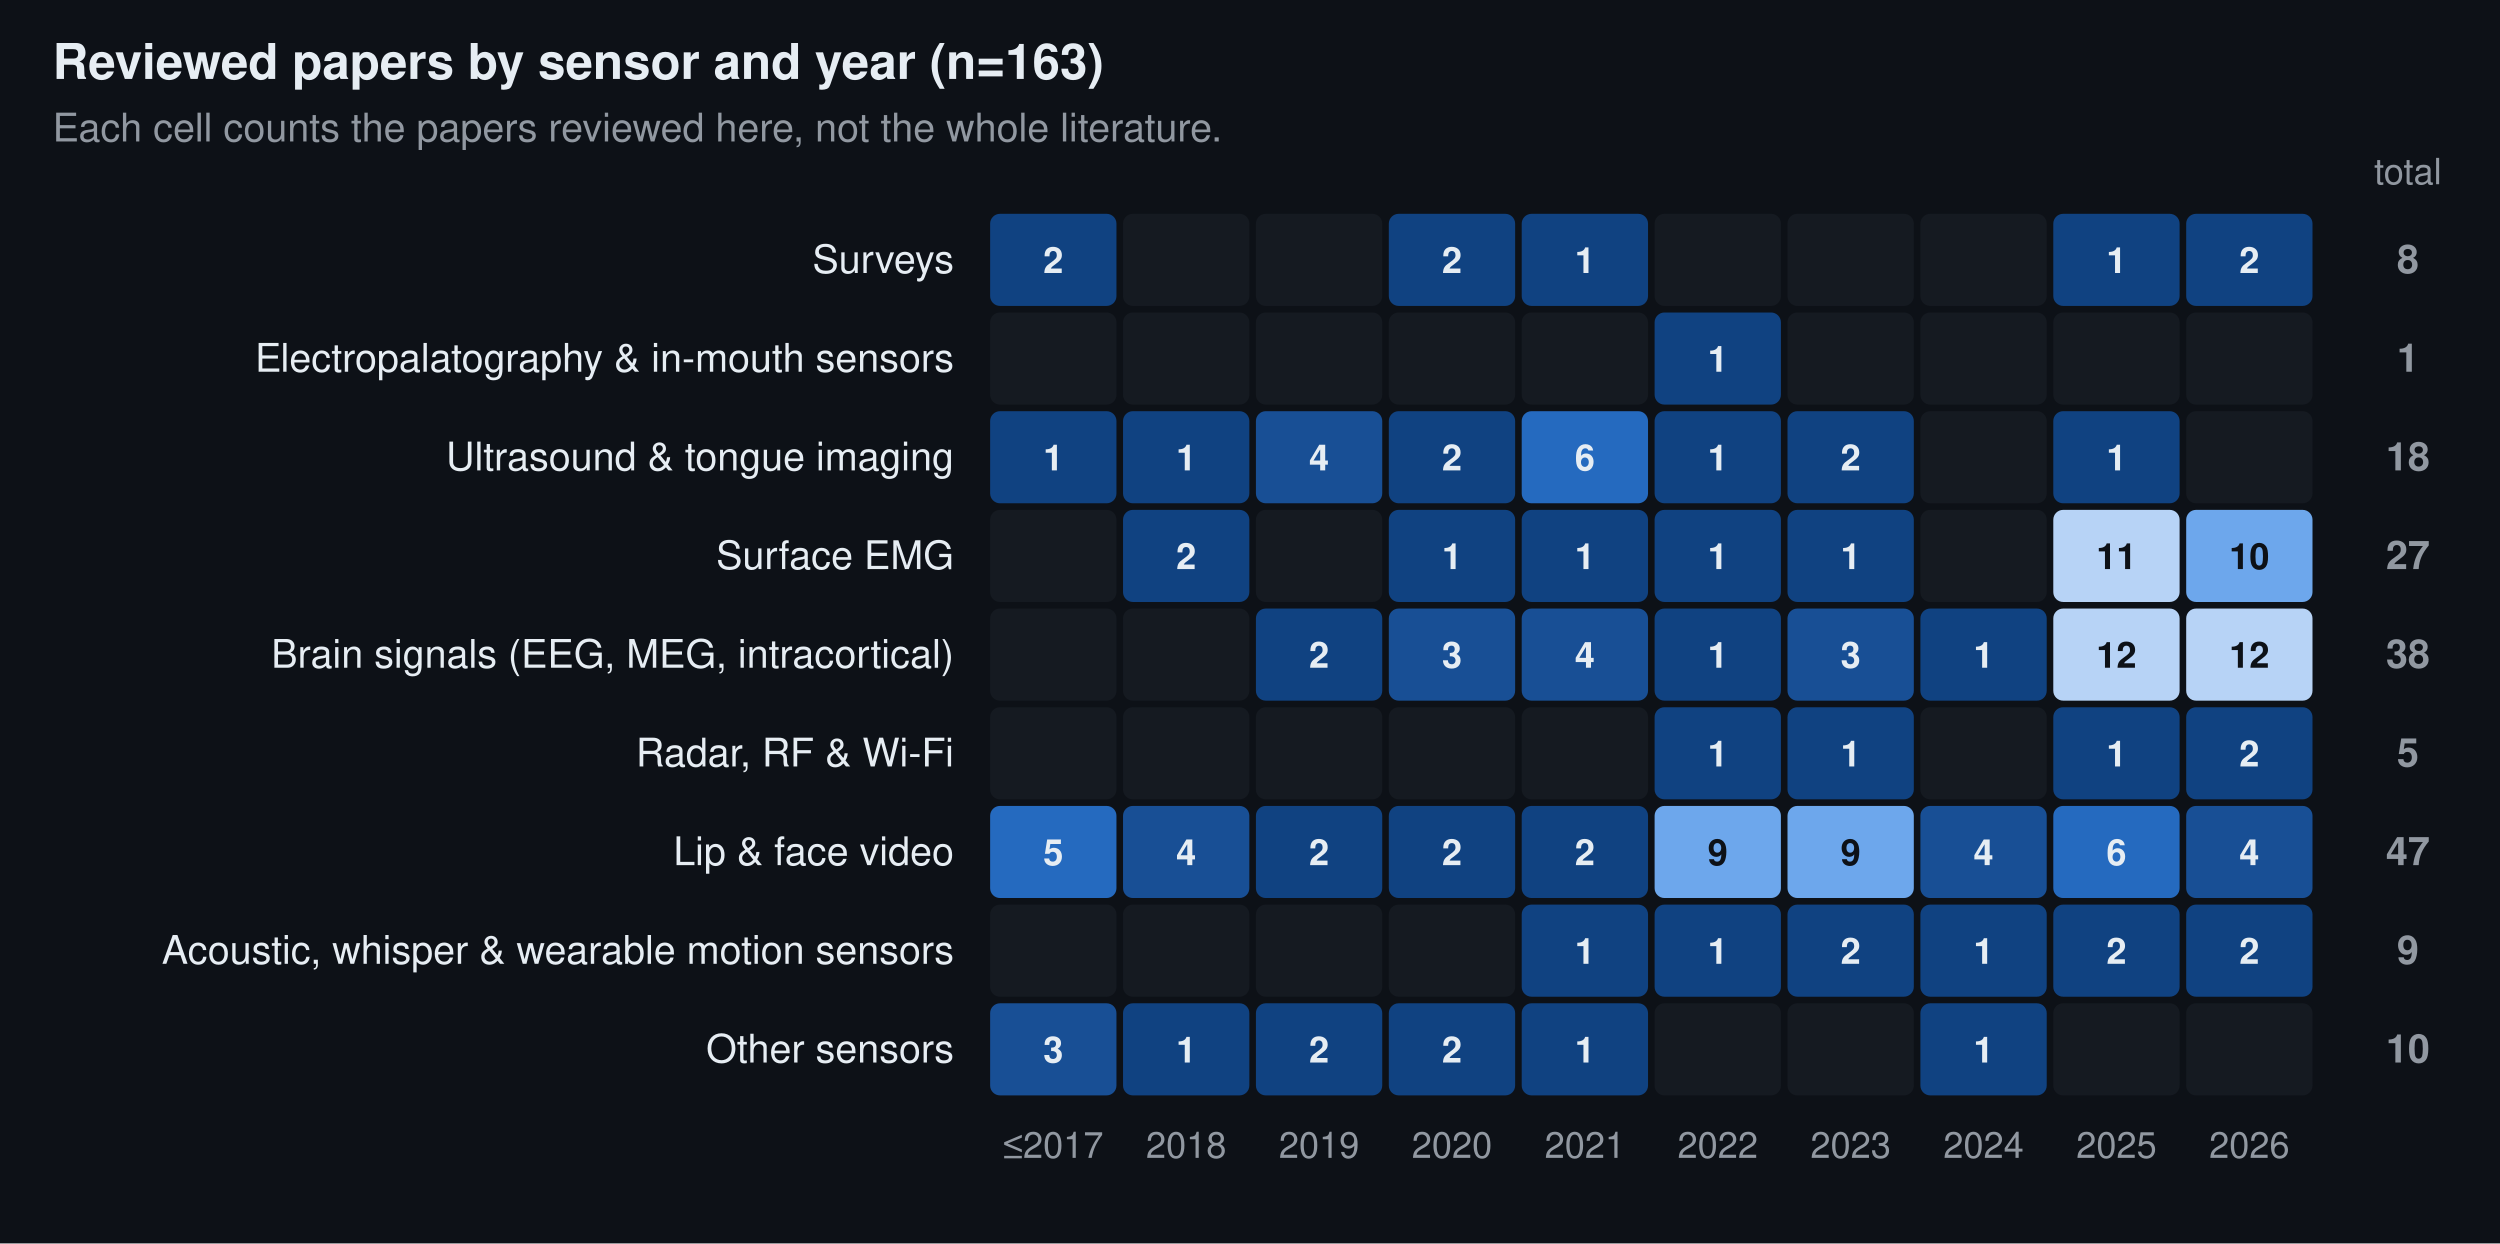
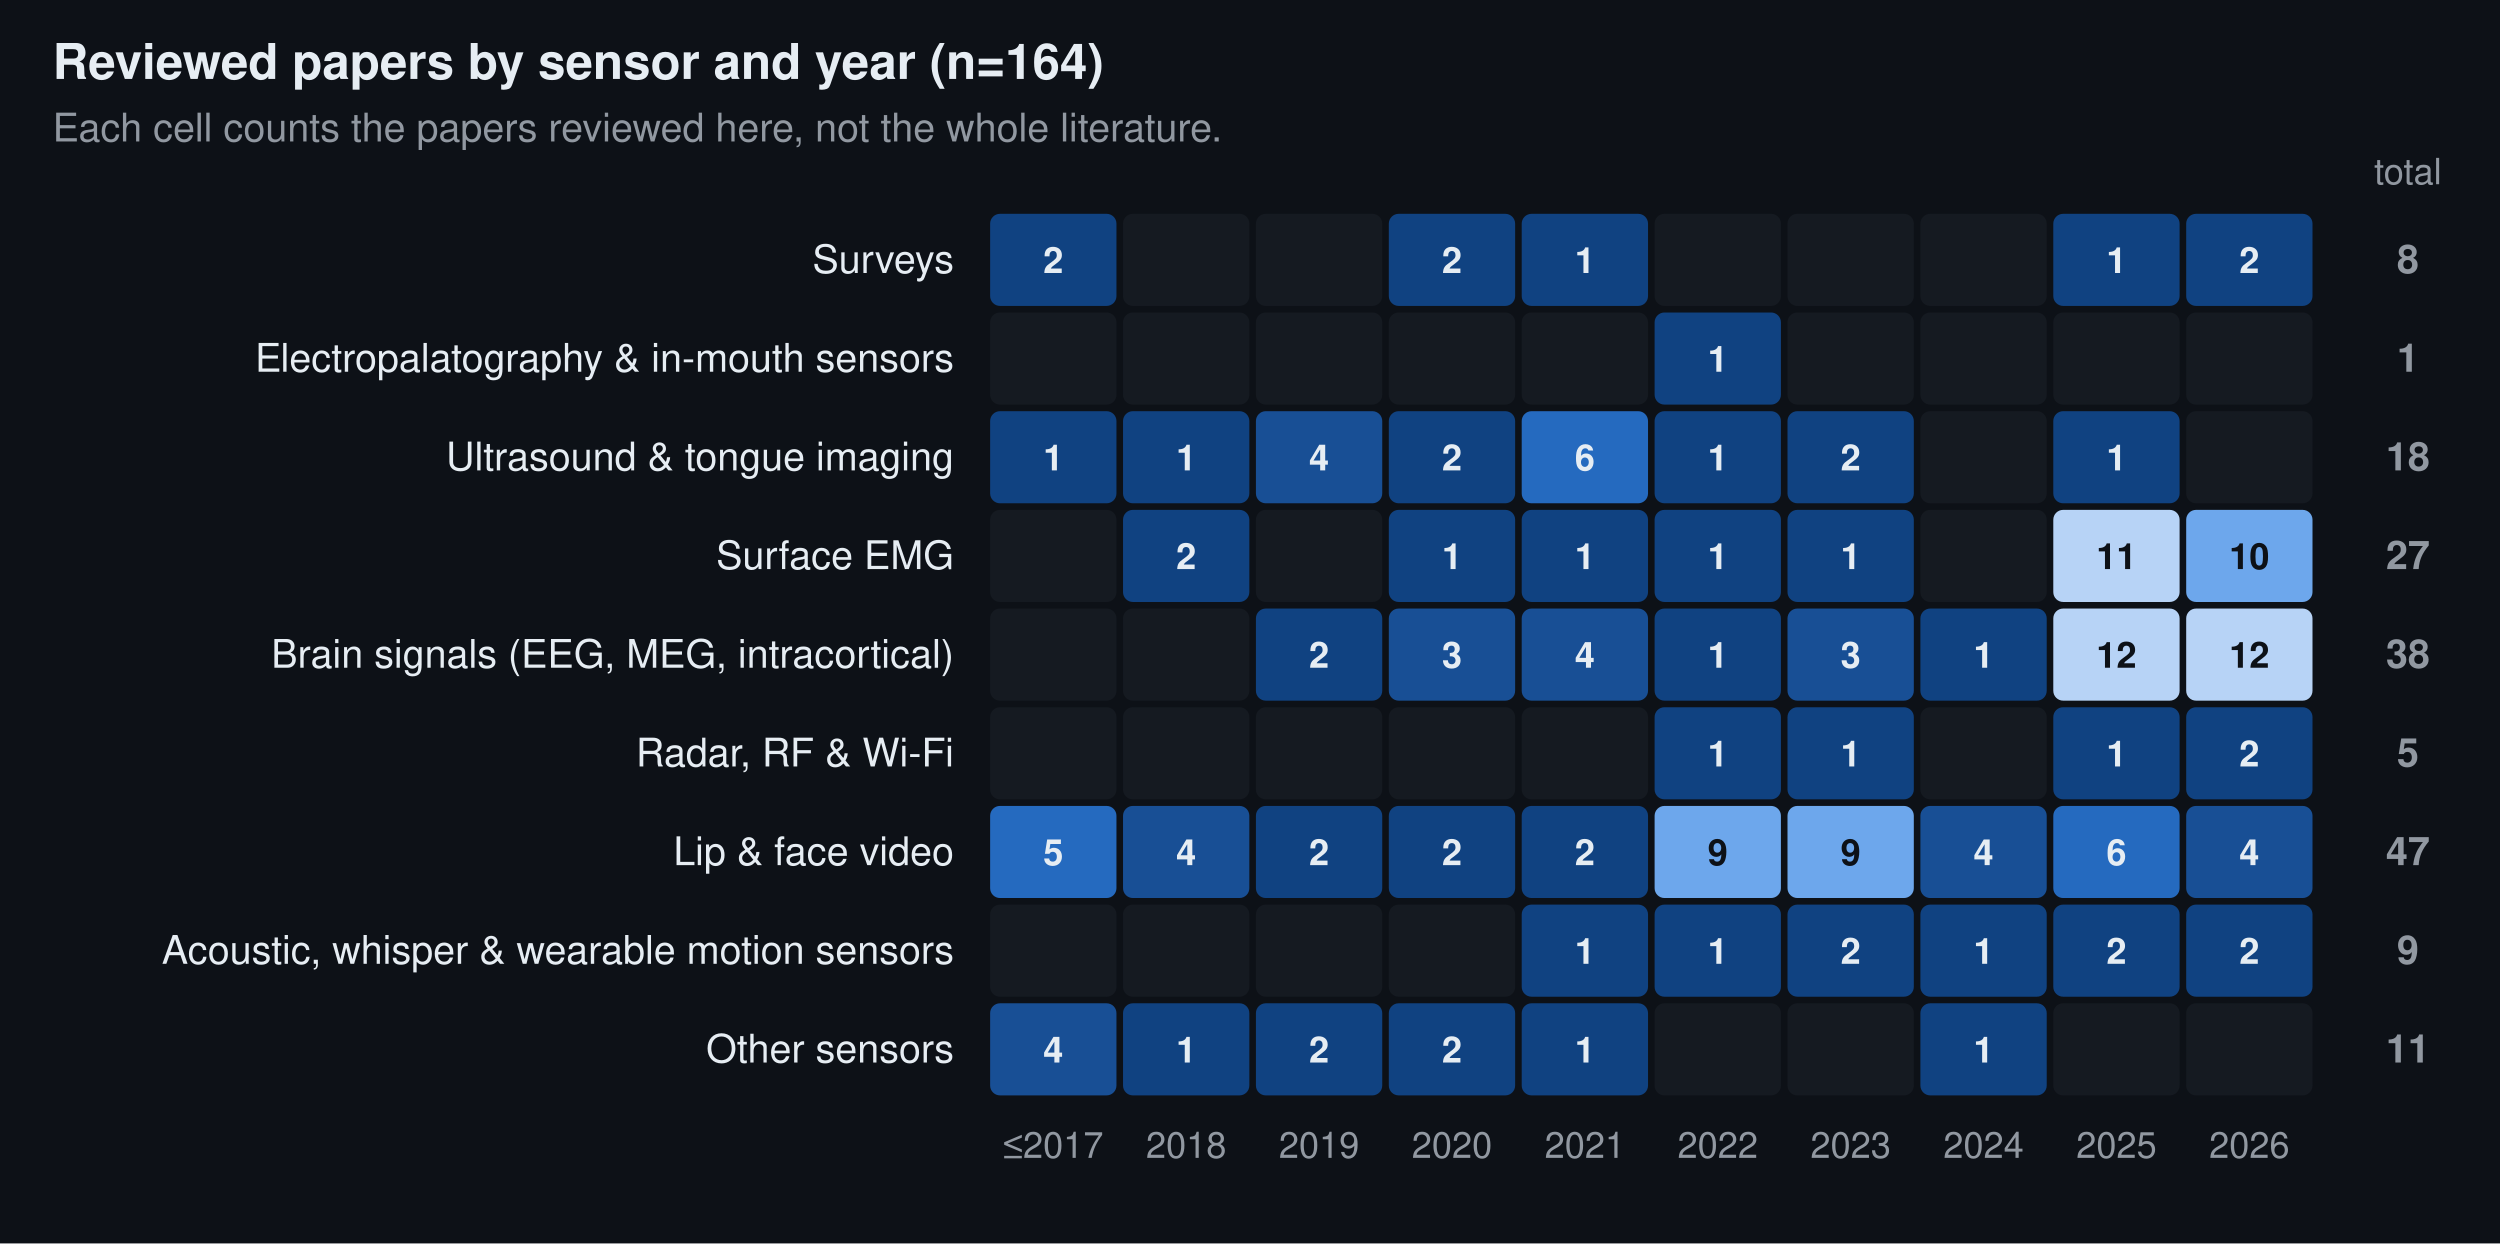
- <svg xmlns="http://www.w3.org/2000/svg" width="760" height="378" viewBox="0 0 760 378" font-family="-apple-system, BlinkMacSystemFont, 'Segoe UI', Helvetica, Arial, sans-serif" role="img" aria-label="Reviewed papers by sensor and year (n=163)">
+ <svg xmlns="http://www.w3.org/2000/svg" width="760" height="378" viewBox="0 0 760 378" font-family="-apple-system, BlinkMacSystemFont, 'Segoe UI', Helvetica, Arial, sans-serif" role="img" aria-label="Reviewed papers by sensor and year (n=164)">
  <rect width="760" height="378" fill="#0d1117" />
-   <text x="16.0" y="24.0" font-size="15" fill="#e6edf3" text-anchor="start" font-weight="600">Reviewed papers by sensor and year (n=163)</text>
+   <text x="16.0" y="24.0" font-size="15" fill="#e6edf3" text-anchor="start" font-weight="600">Reviewed papers by sensor and year (n=164)</text>
  <text x="16.0" y="43.0" font-size="12" fill="#9198a1" text-anchor="start">Each cell counts the papers reviewed here, not the whole literature.</text>
  <text x="320.2" y="352.0" font-size="11" fill="#9198a1" text-anchor="middle">≤2017</text>
  <text x="360.6" y="352.0" font-size="11" fill="#9198a1" text-anchor="middle">2018</text>
  <text x="401.0" y="352.0" font-size="11" fill="#9198a1" text-anchor="middle">2019</text>
  <text x="441.4" y="352.0" font-size="11" fill="#9198a1" text-anchor="middle">2020</text>
  <text x="481.8" y="352.0" font-size="11" fill="#9198a1" text-anchor="middle">2021</text>
  <text x="522.2" y="352.0" font-size="11" fill="#9198a1" text-anchor="middle">2022</text>
  <text x="562.6" y="352.0" font-size="11" fill="#9198a1" text-anchor="middle">2023</text>
  <text x="603.0" y="352.0" font-size="11" fill="#9198a1" text-anchor="middle">2024</text>
  <text x="643.4" y="352.0" font-size="11" fill="#9198a1" text-anchor="middle">2025</text>
  <text x="683.8" y="352.0" font-size="11" fill="#9198a1" text-anchor="middle">2026</text>
  <text x="732.0" y="56.0" font-size="11" fill="#9198a1" text-anchor="middle">total</text>
  <text x="290.0" y="83.0" font-size="12" fill="#e6edf3" text-anchor="end">Surveys</text>
  <rect x="301.0" y="65.0" width="38.4" height="28.0" rx="3" fill="#104281" />
  <text x="320.2" y="83.0" font-size="11" fill="#e6edf3" text-anchor="middle" font-weight="600">2</text>
  <rect x="341.4" y="65.0" width="38.4" height="28.0" rx="3" fill="#151a21" />
  <rect x="381.8" y="65.0" width="38.4" height="28.0" rx="3" fill="#151a21" />
  <rect x="422.2" y="65.0" width="38.4" height="28.0" rx="3" fill="#104281" />
  <text x="441.4" y="83.0" font-size="11" fill="#e6edf3" text-anchor="middle" font-weight="600">2</text>
  <rect x="462.6" y="65.0" width="38.4" height="28.0" rx="3" fill="#104281" />
  <text x="481.8" y="83.0" font-size="11" fill="#e6edf3" text-anchor="middle" font-weight="600">1</text>
  <rect x="503.0" y="65.0" width="38.4" height="28.0" rx="3" fill="#151a21" />
  <rect x="543.4" y="65.0" width="38.4" height="28.0" rx="3" fill="#151a21" />
  <rect x="583.8" y="65.0" width="38.4" height="28.0" rx="3" fill="#151a21" />
  <rect x="624.2" y="65.0" width="38.4" height="28.0" rx="3" fill="#104281" />
  <text x="643.4" y="83.0" font-size="11" fill="#e6edf3" text-anchor="middle" font-weight="600">1</text>
  <rect x="664.6" y="65.0" width="38.4" height="28.0" rx="3" fill="#104281" />
  <text x="683.8" y="83.0" font-size="11" fill="#e6edf3" text-anchor="middle" font-weight="600">2</text>
  <text x="732.0" y="83.0" font-size="12" fill="#9198a1" text-anchor="middle" font-weight="600">8</text>
  <text x="290.0" y="113.0" font-size="12" fill="#e6edf3" text-anchor="end">Electropalatography &amp; in-mouth sensors</text>
  <rect x="301.0" y="95.0" width="38.4" height="28.0" rx="3" fill="#151a21" />
  <rect x="341.4" y="95.0" width="38.4" height="28.0" rx="3" fill="#151a21" />
  <rect x="381.8" y="95.0" width="38.4" height="28.0" rx="3" fill="#151a21" />
  <rect x="422.2" y="95.0" width="38.4" height="28.0" rx="3" fill="#151a21" />
  <rect x="462.6" y="95.0" width="38.4" height="28.0" rx="3" fill="#151a21" />
  <rect x="503.0" y="95.0" width="38.4" height="28.0" rx="3" fill="#104281" />
  <text x="522.2" y="113.0" font-size="11" fill="#e6edf3" text-anchor="middle" font-weight="600">1</text>
  <rect x="543.4" y="95.0" width="38.4" height="28.0" rx="3" fill="#151a21" />
  <rect x="583.8" y="95.0" width="38.4" height="28.0" rx="3" fill="#151a21" />
  <rect x="624.2" y="95.0" width="38.4" height="28.0" rx="3" fill="#151a21" />
  <rect x="664.6" y="95.0" width="38.4" height="28.0" rx="3" fill="#151a21" />
  <text x="732.0" y="113.0" font-size="12" fill="#9198a1" text-anchor="middle" font-weight="600">1</text>
  <text x="290.0" y="143.0" font-size="12" fill="#e6edf3" text-anchor="end">Ultrasound &amp; tongue imaging</text>
  <rect x="301.0" y="125.0" width="38.4" height="28.0" rx="3" fill="#104281" />
  <text x="320.2" y="143.0" font-size="11" fill="#e6edf3" text-anchor="middle" font-weight="600">1</text>
  <rect x="341.4" y="125.0" width="38.4" height="28.0" rx="3" fill="#104281" />
  <text x="360.6" y="143.0" font-size="11" fill="#e6edf3" text-anchor="middle" font-weight="600">1</text>
  <rect x="381.8" y="125.0" width="38.4" height="28.0" rx="3" fill="#184f95" />
  <text x="401.0" y="143.0" font-size="11" fill="#e6edf3" text-anchor="middle" font-weight="600">4</text>
  <rect x="422.2" y="125.0" width="38.4" height="28.0" rx="3" fill="#104281" />
  <text x="441.4" y="143.0" font-size="11" fill="#e6edf3" text-anchor="middle" font-weight="600">2</text>
  <rect x="462.6" y="125.0" width="38.4" height="28.0" rx="3" fill="#256abf" />
  <text x="481.8" y="143.0" font-size="11" fill="#e6edf3" text-anchor="middle" font-weight="600">6</text>
  <rect x="503.0" y="125.0" width="38.4" height="28.0" rx="3" fill="#104281" />
  <text x="522.2" y="143.0" font-size="11" fill="#e6edf3" text-anchor="middle" font-weight="600">1</text>
  <rect x="543.4" y="125.0" width="38.4" height="28.0" rx="3" fill="#104281" />
  <text x="562.6" y="143.0" font-size="11" fill="#e6edf3" text-anchor="middle" font-weight="600">2</text>
  <rect x="583.8" y="125.0" width="38.4" height="28.0" rx="3" fill="#151a21" />
  <rect x="624.2" y="125.0" width="38.4" height="28.0" rx="3" fill="#104281" />
  <text x="643.4" y="143.0" font-size="11" fill="#e6edf3" text-anchor="middle" font-weight="600">1</text>
  <rect x="664.6" y="125.0" width="38.4" height="28.0" rx="3" fill="#151a21" />
  <text x="732.0" y="143.0" font-size="12" fill="#9198a1" text-anchor="middle" font-weight="600">18</text>
  <text x="290.0" y="173.0" font-size="12" fill="#e6edf3" text-anchor="end">Surface EMG</text>
  <rect x="301.0" y="155.0" width="38.4" height="28.0" rx="3" fill="#151a21" />
  <rect x="341.4" y="155.0" width="38.4" height="28.0" rx="3" fill="#104281" />
  <text x="360.6" y="173.0" font-size="11" fill="#e6edf3" text-anchor="middle" font-weight="600">2</text>
  <rect x="381.8" y="155.0" width="38.4" height="28.0" rx="3" fill="#151a21" />
  <rect x="422.2" y="155.0" width="38.4" height="28.0" rx="3" fill="#104281" />
  <text x="441.4" y="173.0" font-size="11" fill="#e6edf3" text-anchor="middle" font-weight="600">1</text>
  <rect x="462.6" y="155.0" width="38.4" height="28.0" rx="3" fill="#104281" />
  <text x="481.8" y="173.0" font-size="11" fill="#e6edf3" text-anchor="middle" font-weight="600">1</text>
  <rect x="503.0" y="155.0" width="38.4" height="28.0" rx="3" fill="#104281" />
  <text x="522.2" y="173.0" font-size="11" fill="#e6edf3" text-anchor="middle" font-weight="600">1</text>
  <rect x="543.4" y="155.0" width="38.4" height="28.0" rx="3" fill="#104281" />
  <text x="562.6" y="173.0" font-size="11" fill="#e6edf3" text-anchor="middle" font-weight="600">1</text>
  <rect x="583.8" y="155.0" width="38.4" height="28.0" rx="3" fill="#151a21" />
  <rect x="624.2" y="155.0" width="38.4" height="28.0" rx="3" fill="#b7d3f6" />
  <text x="643.4" y="173.0" font-size="11" fill="#0d1117" text-anchor="middle" font-weight="600">11</text>
  <rect x="664.6" y="155.0" width="38.4" height="28.0" rx="3" fill="#6da7ec" />
  <text x="683.8" y="173.0" font-size="11" fill="#0d1117" text-anchor="middle" font-weight="600">10</text>
  <text x="732.0" y="173.0" font-size="12" fill="#9198a1" text-anchor="middle" font-weight="600">27</text>
  <text x="290.0" y="203.0" font-size="12" fill="#e6edf3" text-anchor="end">Brain signals (EEG, MEG, intracortical)</text>
  <rect x="301.0" y="185.0" width="38.4" height="28.0" rx="3" fill="#151a21" />
  <rect x="341.4" y="185.0" width="38.4" height="28.0" rx="3" fill="#151a21" />
  <rect x="381.8" y="185.0" width="38.4" height="28.0" rx="3" fill="#104281" />
  <text x="401.0" y="203.0" font-size="11" fill="#e6edf3" text-anchor="middle" font-weight="600">2</text>
  <rect x="422.2" y="185.0" width="38.4" height="28.0" rx="3" fill="#184f95" />
  <text x="441.4" y="203.0" font-size="11" fill="#e6edf3" text-anchor="middle" font-weight="600">3</text>
  <rect x="462.6" y="185.0" width="38.4" height="28.0" rx="3" fill="#184f95" />
  <text x="481.8" y="203.0" font-size="11" fill="#e6edf3" text-anchor="middle" font-weight="600">4</text>
  <rect x="503.0" y="185.0" width="38.4" height="28.0" rx="3" fill="#104281" />
  <text x="522.2" y="203.0" font-size="11" fill="#e6edf3" text-anchor="middle" font-weight="600">1</text>
  <rect x="543.4" y="185.0" width="38.4" height="28.0" rx="3" fill="#184f95" />
  <text x="562.6" y="203.0" font-size="11" fill="#e6edf3" text-anchor="middle" font-weight="600">3</text>
  <rect x="583.8" y="185.0" width="38.4" height="28.0" rx="3" fill="#104281" />
  <text x="603.0" y="203.0" font-size="11" fill="#e6edf3" text-anchor="middle" font-weight="600">1</text>
  <rect x="624.2" y="185.0" width="38.4" height="28.0" rx="3" fill="#b7d3f6" />
  <text x="643.4" y="203.0" font-size="11" fill="#0d1117" text-anchor="middle" font-weight="600">12</text>
  <rect x="664.6" y="185.0" width="38.4" height="28.0" rx="3" fill="#b7d3f6" />
  <text x="683.8" y="203.0" font-size="11" fill="#0d1117" text-anchor="middle" font-weight="600">12</text>
  <text x="732.0" y="203.0" font-size="12" fill="#9198a1" text-anchor="middle" font-weight="600">38</text>
  <text x="290.0" y="233.0" font-size="12" fill="#e6edf3" text-anchor="end">Radar, RF &amp; Wi-Fi</text>
  <rect x="301.0" y="215.0" width="38.4" height="28.0" rx="3" fill="#151a21" />
  <rect x="341.4" y="215.0" width="38.4" height="28.0" rx="3" fill="#151a21" />
  <rect x="381.8" y="215.0" width="38.4" height="28.0" rx="3" fill="#151a21" />
  <rect x="422.2" y="215.0" width="38.4" height="28.0" rx="3" fill="#151a21" />
  <rect x="462.6" y="215.0" width="38.4" height="28.0" rx="3" fill="#151a21" />
  <rect x="503.0" y="215.0" width="38.4" height="28.0" rx="3" fill="#104281" />
  <text x="522.2" y="233.0" font-size="11" fill="#e6edf3" text-anchor="middle" font-weight="600">1</text>
  <rect x="543.4" y="215.0" width="38.4" height="28.0" rx="3" fill="#104281" />
  <text x="562.6" y="233.0" font-size="11" fill="#e6edf3" text-anchor="middle" font-weight="600">1</text>
  <rect x="583.8" y="215.0" width="38.4" height="28.0" rx="3" fill="#151a21" />
  <rect x="624.2" y="215.0" width="38.4" height="28.0" rx="3" fill="#104281" />
  <text x="643.4" y="233.0" font-size="11" fill="#e6edf3" text-anchor="middle" font-weight="600">1</text>
  <rect x="664.6" y="215.0" width="38.4" height="28.0" rx="3" fill="#104281" />
  <text x="683.8" y="233.0" font-size="11" fill="#e6edf3" text-anchor="middle" font-weight="600">2</text>
  <text x="732.0" y="233.0" font-size="12" fill="#9198a1" text-anchor="middle" font-weight="600">5</text>
  <text x="290.0" y="263.0" font-size="12" fill="#e6edf3" text-anchor="end">Lip &amp; face video</text>
  <rect x="301.0" y="245.0" width="38.4" height="28.0" rx="3" fill="#256abf" />
  <text x="320.2" y="263.0" font-size="11" fill="#e6edf3" text-anchor="middle" font-weight="600">5</text>
  <rect x="341.4" y="245.0" width="38.4" height="28.0" rx="3" fill="#184f95" />
  <text x="360.6" y="263.0" font-size="11" fill="#e6edf3" text-anchor="middle" font-weight="600">4</text>
  <rect x="381.8" y="245.0" width="38.4" height="28.0" rx="3" fill="#104281" />
  <text x="401.0" y="263.0" font-size="11" fill="#e6edf3" text-anchor="middle" font-weight="600">2</text>
  <rect x="422.2" y="245.0" width="38.4" height="28.0" rx="3" fill="#104281" />
  <text x="441.4" y="263.0" font-size="11" fill="#e6edf3" text-anchor="middle" font-weight="600">2</text>
  <rect x="462.6" y="245.0" width="38.4" height="28.0" rx="3" fill="#104281" />
  <text x="481.8" y="263.0" font-size="11" fill="#e6edf3" text-anchor="middle" font-weight="600">2</text>
  <rect x="503.0" y="245.0" width="38.4" height="28.0" rx="3" fill="#6da7ec" />
  <text x="522.2" y="263.0" font-size="11" fill="#0d1117" text-anchor="middle" font-weight="600">9</text>
  <rect x="543.4" y="245.0" width="38.4" height="28.0" rx="3" fill="#6da7ec" />
  <text x="562.6" y="263.0" font-size="11" fill="#0d1117" text-anchor="middle" font-weight="600">9</text>
  <rect x="583.8" y="245.0" width="38.4" height="28.0" rx="3" fill="#184f95" />
  <text x="603.0" y="263.0" font-size="11" fill="#e6edf3" text-anchor="middle" font-weight="600">4</text>
  <rect x="624.2" y="245.0" width="38.4" height="28.0" rx="3" fill="#256abf" />
  <text x="643.4" y="263.0" font-size="11" fill="#e6edf3" text-anchor="middle" font-weight="600">6</text>
  <rect x="664.6" y="245.0" width="38.4" height="28.0" rx="3" fill="#184f95" />
  <text x="683.8" y="263.0" font-size="11" fill="#e6edf3" text-anchor="middle" font-weight="600">4</text>
  <text x="732.0" y="263.0" font-size="12" fill="#9198a1" text-anchor="middle" font-weight="600">47</text>
  <text x="290.0" y="293.0" font-size="12" fill="#e6edf3" text-anchor="end">Acoustic, whisper &amp; wearable motion sensors</text>
  <rect x="301.0" y="275.0" width="38.4" height="28.0" rx="3" fill="#151a21" />
  <rect x="341.4" y="275.0" width="38.4" height="28.0" rx="3" fill="#151a21" />
  <rect x="381.8" y="275.0" width="38.4" height="28.0" rx="3" fill="#151a21" />
  <rect x="422.2" y="275.0" width="38.4" height="28.0" rx="3" fill="#151a21" />
  <rect x="462.6" y="275.0" width="38.4" height="28.0" rx="3" fill="#104281" />
  <text x="481.8" y="293.0" font-size="11" fill="#e6edf3" text-anchor="middle" font-weight="600">1</text>
  <rect x="503.0" y="275.0" width="38.4" height="28.0" rx="3" fill="#104281" />
  <text x="522.2" y="293.0" font-size="11" fill="#e6edf3" text-anchor="middle" font-weight="600">1</text>
  <rect x="543.4" y="275.0" width="38.4" height="28.0" rx="3" fill="#104281" />
  <text x="562.6" y="293.0" font-size="11" fill="#e6edf3" text-anchor="middle" font-weight="600">2</text>
  <rect x="583.8" y="275.0" width="38.4" height="28.0" rx="3" fill="#104281" />
  <text x="603.0" y="293.0" font-size="11" fill="#e6edf3" text-anchor="middle" font-weight="600">1</text>
  <rect x="624.2" y="275.0" width="38.4" height="28.0" rx="3" fill="#104281" />
  <text x="643.4" y="293.0" font-size="11" fill="#e6edf3" text-anchor="middle" font-weight="600">2</text>
  <rect x="664.6" y="275.0" width="38.4" height="28.0" rx="3" fill="#104281" />
  <text x="683.8" y="293.0" font-size="11" fill="#e6edf3" text-anchor="middle" font-weight="600">2</text>
  <text x="732.0" y="293.0" font-size="12" fill="#9198a1" text-anchor="middle" font-weight="600">9</text>
  <text x="290.0" y="323.0" font-size="12" fill="#e6edf3" text-anchor="end">Other sensors</text>
  <rect x="301.0" y="305.0" width="38.4" height="28.0" rx="3" fill="#184f95" />
-   <text x="320.2" y="323.0" font-size="11" fill="#e6edf3" text-anchor="middle" font-weight="600">3</text>
+   <text x="320.2" y="323.0" font-size="11" fill="#e6edf3" text-anchor="middle" font-weight="600">4</text>
  <rect x="341.4" y="305.0" width="38.4" height="28.0" rx="3" fill="#104281" />
  <text x="360.6" y="323.0" font-size="11" fill="#e6edf3" text-anchor="middle" font-weight="600">1</text>
  <rect x="381.8" y="305.0" width="38.4" height="28.0" rx="3" fill="#104281" />
  <text x="401.0" y="323.0" font-size="11" fill="#e6edf3" text-anchor="middle" font-weight="600">2</text>
  <rect x="422.2" y="305.0" width="38.4" height="28.0" rx="3" fill="#104281" />
  <text x="441.4" y="323.0" font-size="11" fill="#e6edf3" text-anchor="middle" font-weight="600">2</text>
  <rect x="462.6" y="305.0" width="38.4" height="28.0" rx="3" fill="#104281" />
  <text x="481.8" y="323.0" font-size="11" fill="#e6edf3" text-anchor="middle" font-weight="600">1</text>
  <rect x="503.0" y="305.0" width="38.4" height="28.0" rx="3" fill="#151a21" />
  <rect x="543.4" y="305.0" width="38.4" height="28.0" rx="3" fill="#151a21" />
  <rect x="583.8" y="305.0" width="38.4" height="28.0" rx="3" fill="#104281" />
  <text x="603.0" y="323.0" font-size="11" fill="#e6edf3" text-anchor="middle" font-weight="600">1</text>
  <rect x="624.2" y="305.0" width="38.4" height="28.0" rx="3" fill="#151a21" />
  <rect x="664.6" y="305.0" width="38.4" height="28.0" rx="3" fill="#151a21" />
-   <text x="732.0" y="323.0" font-size="12" fill="#9198a1" text-anchor="middle" font-weight="600">10</text>
+   <text x="732.0" y="323.0" font-size="12" fill="#9198a1" text-anchor="middle" font-weight="600">11</text>
</svg>
